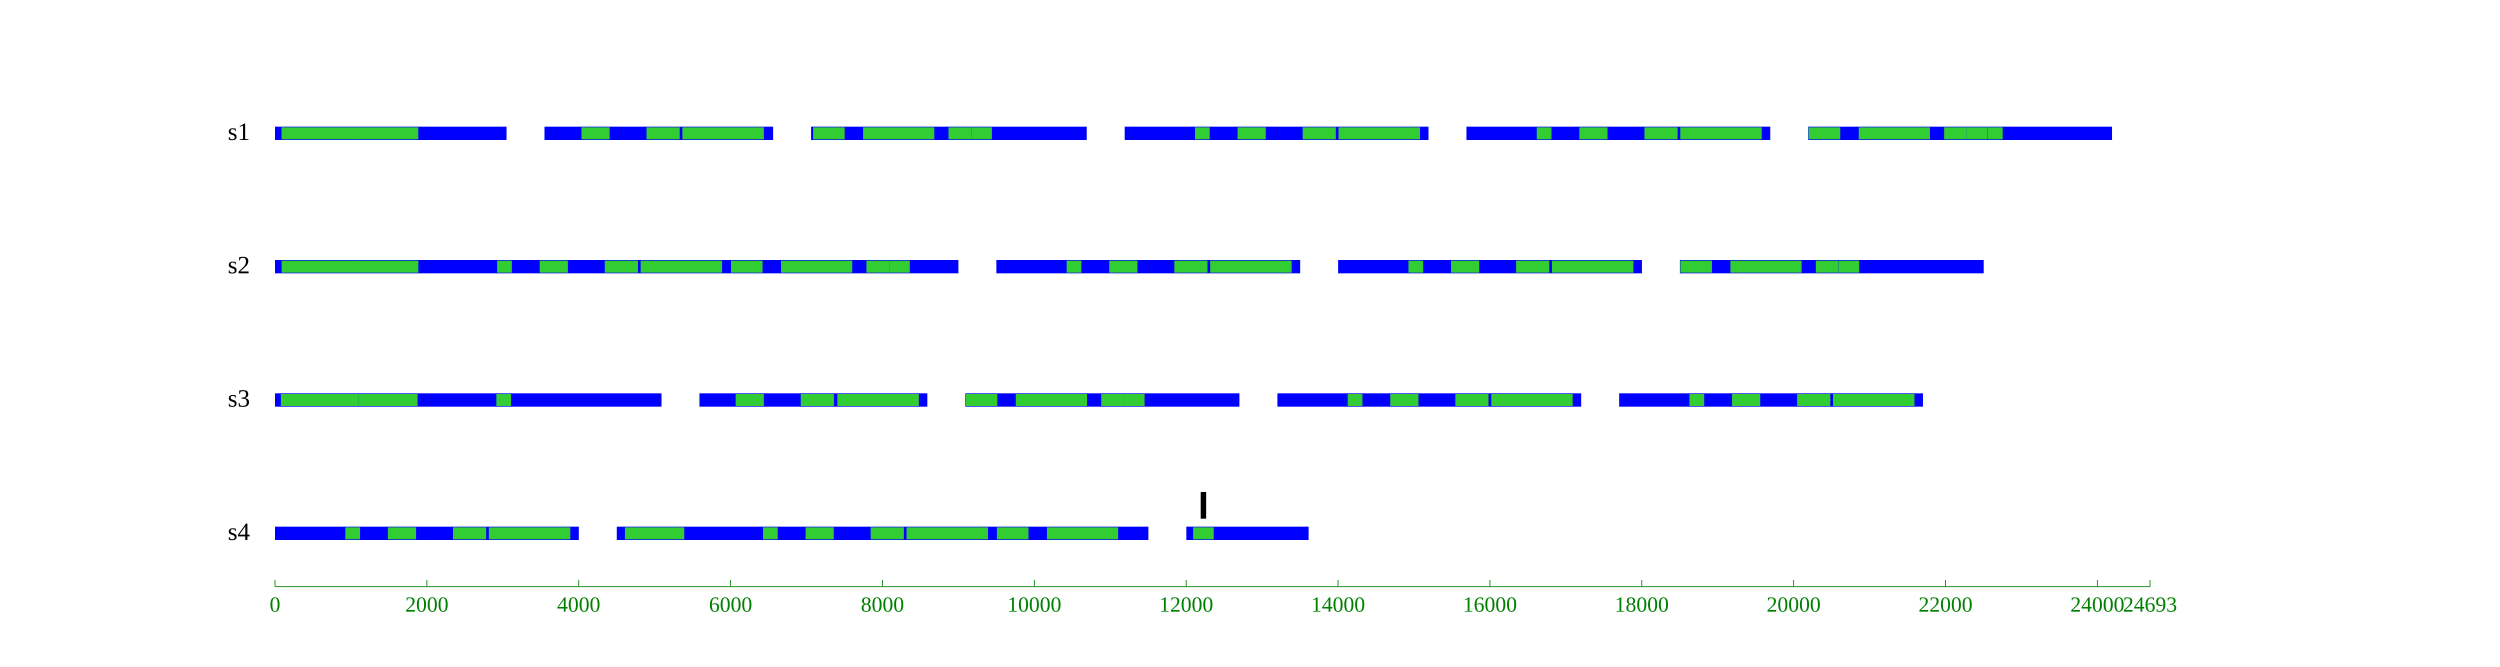
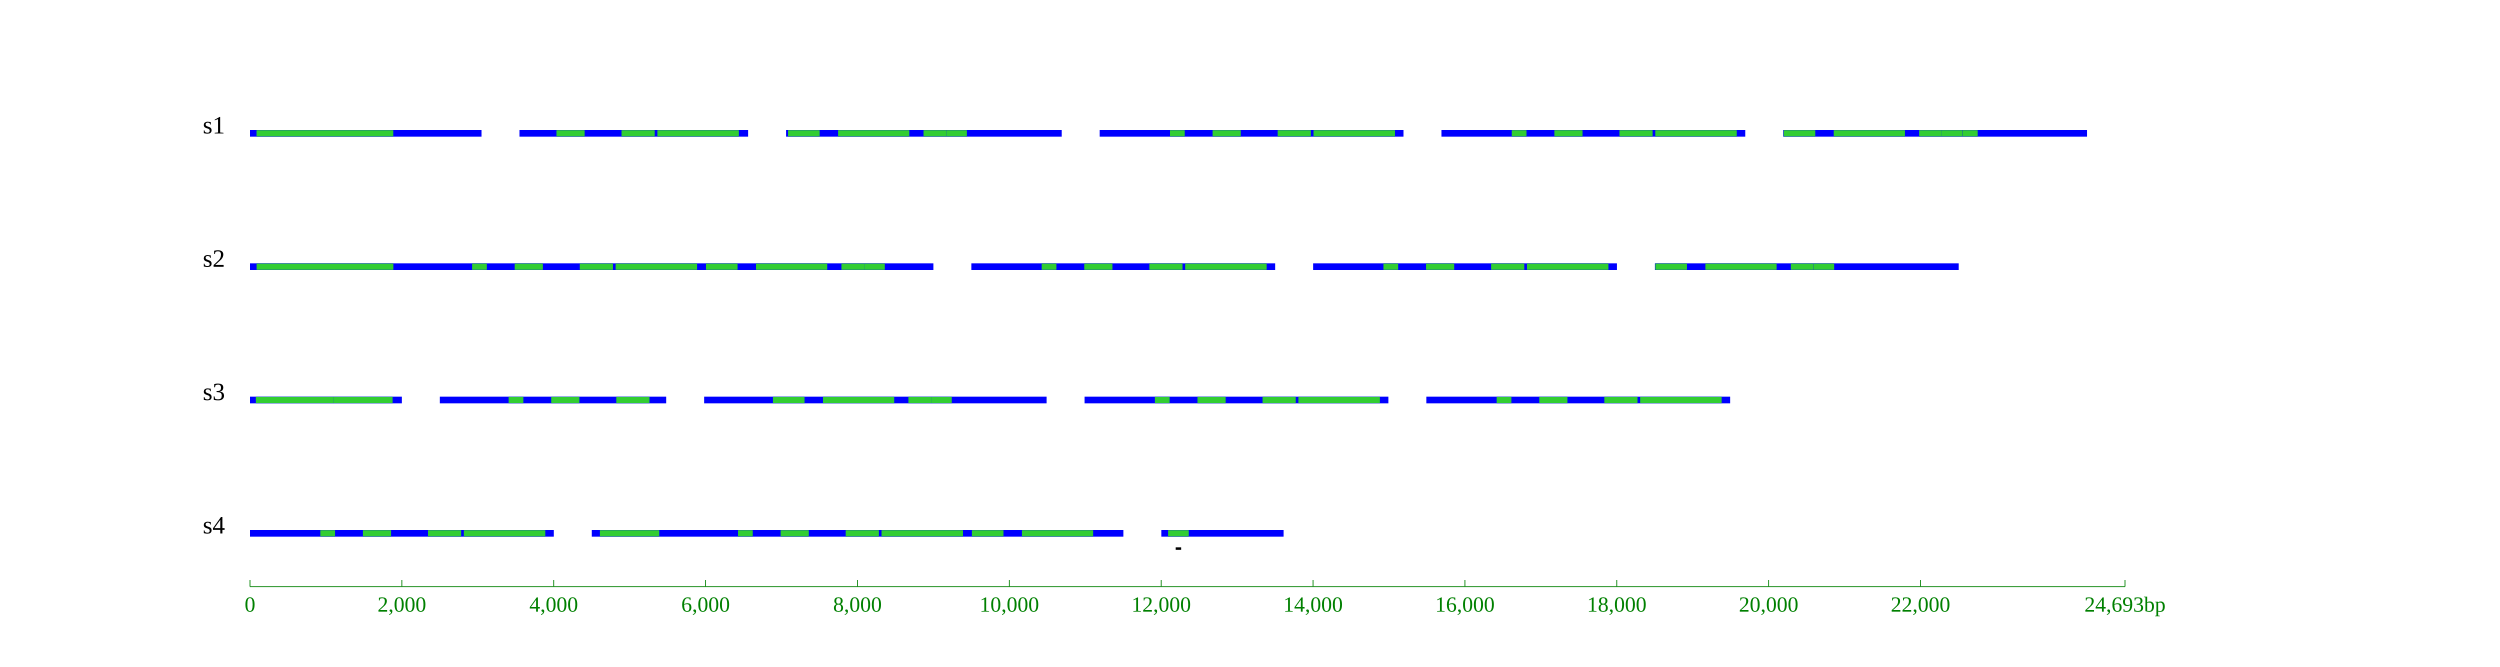
- <svg xmlns="http://www.w3.org/2000/svg" version="1.1" width="1500" height="400">
-   <text x="150" y="84" font-size="15px" fill="black" text-anchor="end">s1</text>
-   <text x="150" y="164" font-size="15px" fill="black" text-anchor="end">s2</text>
-   <text x="150" y="244" font-size="15px" fill="black" text-anchor="end">s3</text>
-   <text x="150" y="324" font-size="15px" fill="black" text-anchor="end">s4</text>
-   <line x1="165" y1="352" x2="1290" y2="352" style="stroke:green;stroke-width:0.5" />
-   <line x1="165" y1="348" x2="165" y2="352" style="stroke:green;stroke-width:0.5;opacity:1" />
-   <text x="165" y="367" font-size="13px" fill="green" text-anchor="middle" font-family="Times New Roman">0</text>
-   <line x1="256.119" y1="348" x2="256.119" y2="352" style="stroke:green;stroke-width:0.5;opacity:1" />
-   <text x="256.119" y="367" font-size="13px" fill="green" text-anchor="middle" font-family="Times New Roman">2000</text>
-   <line x1="347.238" y1="348" x2="347.238" y2="352" style="stroke:green;stroke-width:0.5;opacity:1" />
-   <text x="347.238" y="367" font-size="13px" fill="green" text-anchor="middle" font-family="Times New Roman">4000</text>
-   <line x1="438.357" y1="348" x2="438.357" y2="352" style="stroke:green;stroke-width:0.5;opacity:1" />
-   <text x="438.357" y="367" font-size="13px" fill="green" text-anchor="middle" font-family="Times New Roman">6000</text>
-   <line x1="529.476" y1="348" x2="529.476" y2="352" style="stroke:green;stroke-width:0.5;opacity:1" />
-   <text x="529.476" y="367" font-size="13px" fill="green" text-anchor="middle" font-family="Times New Roman">8000</text>
-   <line x1="620.595" y1="348" x2="620.595" y2="352" style="stroke:green;stroke-width:0.5;opacity:1" />
-   <text x="620.595" y="367" font-size="13px" fill="green" text-anchor="middle" font-family="Times New Roman">10000</text>
-   <line x1="711.714" y1="348" x2="711.714" y2="352" style="stroke:green;stroke-width:0.5;opacity:1" />
-   <text x="711.714" y="367" font-size="13px" fill="green" text-anchor="middle" font-family="Times New Roman">12000</text>
-   <line x1="802.833" y1="348" x2="802.833" y2="352" style="stroke:green;stroke-width:0.5;opacity:1" />
-   <text x="802.833" y="367" font-size="13px" fill="green" text-anchor="middle" font-family="Times New Roman">14000</text>
-   <line x1="893.952" y1="348" x2="893.952" y2="352" style="stroke:green;stroke-width:0.5;opacity:1" />
-   <text x="893.952" y="367" font-size="13px" fill="green" text-anchor="middle" font-family="Times New Roman">16000</text>
-   <line x1="985.07" y1="348" x2="985.07" y2="352" style="stroke:green;stroke-width:0.5;opacity:1" />
-   <text x="985.07" y="367" font-size="13px" fill="green" text-anchor="middle" font-family="Times New Roman">18000</text>
-   <line x1="1076.189" y1="348" x2="1076.189" y2="352" style="stroke:green;stroke-width:0.5;opacity:1" />
-   <text x="1076.189" y="367" font-size="13px" fill="green" text-anchor="middle" font-family="Times New Roman">20000</text>
-   <line x1="1167.308" y1="348" x2="1167.308" y2="352" style="stroke:green;stroke-width:0.5;opacity:1" />
-   <text x="1167.308" y="367" font-size="13px" fill="green" text-anchor="middle" font-family="Times New Roman">22000</text>
-   <line x1="1258.427" y1="348" x2="1258.427" y2="352" style="stroke:green;stroke-width:0.5;opacity:1" />
-   <text x="1258.427" y="367" font-size="13px" fill="green" text-anchor="middle" font-family="Times New Roman">24000</text>
-   <line x1="1290" y1="348" x2="1290" y2="352" style="stroke:green;stroke-width:0.5;opacity:1" />
-   <text x="1290" y="367" font-size="13px" fill="green" text-anchor="middle" font-family="Times New Roman">24693</text>
-   <g>
-     <rect x="165" y="76" width="138.911" height="8" style="fill:blue" />
-   </g>
-   <g>
-     <rect x="326.691" y="76" width="137.18" height="8" style="fill:blue" />
-   </g>
-   <g>
-     <rect x="486.65" y="76" width="165.381" height="8" style="fill:blue" />
-   </g>
-   <g>
-     <rect x="674.81" y="76" width="182.283" height="8" style="fill:blue" />
-   </g>
-   <g>
-     <rect x="879.874" y="76" width="182.283" height="8" style="fill:blue" />
-   </g>
-   <g>
-     <rect x="1084.937" y="76" width="182.283" height="8" style="fill:blue" />
-   </g>
-   <g>
-     <rect x="165" y="156" width="410.035" height="8" style="fill:blue" />
-   </g>
-   <g>
-     <rect x="597.815" y="156" width="182.283" height="8" style="fill:blue" />
-   </g>
-   <g>
-     <rect x="802.878" y="156" width="182.283" height="8" style="fill:blue" />
-   </g>
-   <g>
-     <rect x="1007.941" y="156" width="182.283" height="8" style="fill:blue" />
-   </g>
-   <g>
-     <rect x="165" y="236" width="231.898" height="8" style="fill:blue" />
-   </g>
-   <g>
-     <rect x="419.677" y="236" width="136.724" height="8" style="fill:blue" />
-   </g>
-   <g>
-     <rect x="579.181" y="236" width="164.47" height="8" style="fill:blue" />
-   </g>
-   <g>
-     <rect x="766.431" y="236" width="182.283" height="8" style="fill:blue" />
-   </g>
-   <g>
-     <rect x="971.494" y="236" width="182.283" height="8" style="fill:blue" />
-   </g>
-   <g>
-     <rect x="165" y="316" width="182.283" height="8" style="fill:blue" />
-   </g>
-   <g>
-     <rect x="370.063" y="316" width="318.962" height="8" style="fill:blue" />
-   </g>
-   <g>
-     <rect x="711.805" y="316" width="73.351" height="8" style="fill:blue" />
-   </g>
-   <g style="fill:none">
-     <polygon points="168.918,76.4 168.918,83.6 215.48,83.6 215.48,76.4 " style="fill:rgb(50,205,50);stroke:black;stroke-width:0;opacity:1" />
-   </g>
-   <g style="fill:none">
-     <polygon points="215.343,76.4 215.343,83.6 250.971,83.6 250.971,76.4 " style="fill:rgb(50,205,50);stroke:black;stroke-width:0;opacity:1" />
-   </g>
-   <g style="fill:none">
-     <polygon points="348.878,76.4 348.878,83.6 365.781,83.6 365.781,76.4 " style="fill:rgb(50,205,50);stroke:black;stroke-width:0;opacity:1" />
-   </g>
-   <g style="fill:none">
-     <polygon points="387.922,76.4 387.922,83.6 407.832,83.6 407.832,76.4 " style="fill:rgb(50,205,50);stroke:black;stroke-width:0;opacity:1" />
-   </g>
-   <g style="fill:none">
-     <polygon points="409.427,76.4 409.427,83.6 458.312,83.6 458.312,76.4 " style="fill:rgb(50,205,50);stroke:black;stroke-width:0;opacity:1" />
-   </g>
-   <g style="fill:none">
-     <polygon points="487.834,76.4 487.834,83.6 506.787,83.6 506.787,76.4 " style="fill:rgb(50,205,50);stroke:black;stroke-width:0;opacity:1" />
-   </g>
-   <g style="fill:none">
-     <polygon points="517.858,76.4 517.858,83.6 560.593,83.6 560.593,76.4 " style="fill:rgb(50,205,50);stroke:black;stroke-width:0;opacity:1" />
-   </g>
-   <g style="fill:none">
-     <polygon points="569.113,76.4 569.113,83.6 582.735,83.6 582.735,76.4 " style="fill:rgb(50,205,50);stroke:black;stroke-width:0;opacity:1" />
-   </g>
-   <g style="fill:none">
-     <polygon points="582.735,76.4 582.735,83.6 595.127,83.6 595.127,76.4 " style="fill:rgb(50,205,50);stroke:black;stroke-width:0;opacity:1" />
-   </g>
-   <g style="fill:none">
-     <polygon points="716.999,76.4 716.999,83.6 725.837,83.6 725.837,76.4 " style="fill:rgb(50,205,50);stroke:black;stroke-width:0;opacity:1" />
-   </g>
-   <g style="fill:none">
-     <polygon points="742.557,76.4 742.557,83.6 759.46,83.6 759.46,76.4 " style="fill:rgb(50,205,50);stroke:black;stroke-width:0;opacity:1" />
-   </g>
-   <g style="fill:none">
-     <polygon points="781.602,76.4 781.602,83.6 801.511,83.6 801.511,76.4 " style="fill:rgb(50,205,50);stroke:black;stroke-width:0;opacity:1" />
-   </g>
-   <g style="fill:none">
-     <polygon points="803.106,76.4 803.106,83.6 851.991,83.6 851.991,76.4 " style="fill:rgb(50,205,50);stroke:black;stroke-width:0;opacity:1" />
-   </g>
-   <g style="fill:none">
-     <polygon points="922.062,76.4 922.062,83.6 930.9,83.6 930.9,76.4 " style="fill:rgb(50,205,50);stroke:black;stroke-width:0;opacity:1" />
-   </g>
-   <g style="fill:none">
-     <polygon points="947.621,76.4 947.621,83.6 964.523,83.6 964.523,76.4 " style="fill:rgb(50,205,50);stroke:black;stroke-width:0;opacity:1" />
-   </g>
-   <g style="fill:none">
-     <polygon points="986.665,76.4 986.665,83.6 1006.575,83.6 1006.575,76.4 " style="fill:rgb(50,205,50);stroke:black;stroke-width:0;opacity:1" />
-   </g>
-   <g style="fill:none">
-     <polygon points="1008.169,76.4 1008.169,83.6 1057.054,83.6 1057.054,76.4 " style="fill:rgb(50,205,50);stroke:black;stroke-width:0;opacity:1" />
-   </g>
-   <g style="fill:none">
-     <polygon points="1085.21,76.4 1085.21,83.6 1104.163,83.6 1104.163,76.4 " style="fill:rgb(50,205,50);stroke:black;stroke-width:0;opacity:1" />
-   </g>
-   <g style="fill:none">
-     <polygon points="1115.234,76.4 1115.234,83.6 1157.969,83.6 1157.969,76.4 " style="fill:rgb(50,205,50);stroke:black;stroke-width:0;opacity:1" />
-   </g>
-   <g style="fill:none">
-     <polygon points="1166.488,76.4 1166.488,83.6 1180.111,83.6 1180.111,76.4 " style="fill:rgb(50,205,50);stroke:black;stroke-width:0;opacity:1" />
-   </g>
-   <g style="fill:none">
-     <polygon points="1180.111,76.4 1180.111,83.6 1192.503,83.6 1192.503,76.4 " style="fill:rgb(50,205,50);stroke:black;stroke-width:0;opacity:1" />
-   </g>
-   <g style="fill:none">
-     <polygon points="1192.548,76.4 1192.548,83.6 1201.615,83.6 1201.615,76.4 " style="fill:rgb(50,205,50);stroke:black;stroke-width:0;opacity:1" />
-   </g>
-   <g style="fill:none">
-     <polygon points="168.964,156.4 168.964,163.6 215.525,163.6 215.525,156.4 " style="fill:rgb(50,205,50);stroke:black;stroke-width:0;opacity:1" />
-   </g>
-   <g style="fill:none">
-     <polygon points="215.389,156.4 215.389,163.6 251.016,163.6 251.016,156.4 " style="fill:rgb(50,205,50);stroke:black;stroke-width:0;opacity:1" />
-   </g>
-   <g style="fill:none">
-     <polygon points="298.261,156.4 298.261,163.6 307.1,163.6 307.1,156.4 " style="fill:rgb(50,205,50);stroke:black;stroke-width:0;opacity:1" />
-   </g>
-   <g style="fill:none">
-     <polygon points="323.82,156.4 323.82,163.6 340.723,163.6 340.723,156.4 " style="fill:rgb(50,205,50);stroke:black;stroke-width:0;opacity:1" />
-   </g>
-   <g style="fill:none">
-     <polygon points="362.865,156.4 362.865,163.6 382.774,163.6 382.774,156.4 " style="fill:rgb(50,205,50);stroke:black;stroke-width:0;opacity:1" />
-   </g>
-   <g style="fill:none">
-     <polygon points="384.369,156.4 384.369,163.6 433.254,163.6 433.254,156.4 " style="fill:rgb(50,205,50);stroke:black;stroke-width:0;opacity:1" />
-   </g>
-   <g style="fill:none">
-     <polygon points="438.585,156.4 438.585,163.6 457.537,163.6 457.537,156.4 " style="fill:rgb(50,205,50);stroke:black;stroke-width:0;opacity:1" />
-   </g>
-   <g style="fill:none">
-     <polygon points="468.608,156.4 468.608,163.6 511.343,163.6 511.343,156.4 " style="fill:rgb(50,205,50);stroke:black;stroke-width:0;opacity:1" />
-   </g>
-   <g style="fill:none">
-     <polygon points="519.863,156.4 519.863,163.6 533.485,163.6 533.485,156.4 " style="fill:rgb(50,205,50);stroke:black;stroke-width:0;opacity:1" />
-   </g>
-   <g style="fill:none">
-     <polygon points="533.485,156.4 533.485,163.6 545.877,163.6 545.877,156.4 " style="fill:rgb(50,205,50);stroke:black;stroke-width:0;opacity:1" />
-   </g>
-   <g style="fill:none">
-     <polygon points="640.003,156.4 640.003,163.6 648.842,163.6 648.842,156.4 " style="fill:rgb(50,205,50);stroke:black;stroke-width:0;opacity:1" />
-   </g>
-   <g style="fill:none">
-     <polygon points="665.562,156.4 665.562,163.6 682.464,163.6 682.464,156.4 " style="fill:rgb(50,205,50);stroke:black;stroke-width:0;opacity:1" />
-   </g>
-   <g style="fill:none">
-     <polygon points="704.606,156.4 704.606,163.6 724.516,163.6 724.516,156.4 " style="fill:rgb(50,205,50);stroke:black;stroke-width:0;opacity:1" />
-   </g>
-   <g style="fill:none">
-     <polygon points="726.11,156.4 726.11,163.6 774.996,163.6 774.996,156.4 " style="fill:rgb(50,205,50);stroke:black;stroke-width:0;opacity:1" />
-   </g>
-   <g style="fill:none">
-     <polygon points="845.066,156.4 845.066,163.6 853.905,163.6 853.905,156.4 " style="fill:rgb(50,205,50);stroke:black;stroke-width:0;opacity:1" />
-   </g>
-   <g style="fill:none">
-     <polygon points="870.625,156.4 870.625,163.6 887.528,163.6 887.528,156.4 " style="fill:rgb(50,205,50);stroke:black;stroke-width:0;opacity:1" />
-   </g>
-   <g style="fill:none">
-     <polygon points="909.67,156.4 909.67,163.6 929.579,163.6 929.579,156.4 " style="fill:rgb(50,205,50);stroke:black;stroke-width:0;opacity:1" />
-   </g>
-   <g style="fill:none">
-     <polygon points="931.174,156.4 931.174,163.6 980.059,163.6 980.059,156.4 " style="fill:rgb(50,205,50);stroke:black;stroke-width:0;opacity:1" />
-   </g>
-   <g style="fill:none">
-     <polygon points="1008.215,156.4 1008.215,163.6 1027.167,163.6 1027.167,156.4 " style="fill:rgb(50,205,50);stroke:black;stroke-width:0;opacity:1" />
-   </g>
-   <g style="fill:none">
-     <polygon points="1038.238,156.4 1038.238,163.6 1080.973,163.6 1080.973,156.4 " style="fill:rgb(50,205,50);stroke:black;stroke-width:0;opacity:1" />
-   </g>
-   <g style="fill:none">
-     <polygon points="1089.493,156.4 1089.493,163.6 1103.115,163.6 1103.115,156.4 " style="fill:rgb(50,205,50);stroke:black;stroke-width:0;opacity:1" />
-   </g>
-   <g style="fill:none">
-     <polygon points="1103.115,156.4 1103.115,163.6 1115.507,163.6 1115.507,156.4 " style="fill:rgb(50,205,50);stroke:black;stroke-width:0;opacity:1" />
-   </g>
-   <g style="fill:none">
-     <polygon points="168.508,236.4 168.508,243.6 215.07,243.6 215.07,236.4 " style="fill:rgb(50,205,50);stroke:black;stroke-width:0;opacity:1" />
-   </g>
-   <g style="fill:none">
-     <polygon points="214.933,236.4 214.933,243.6 250.561,243.6 250.561,236.4 " style="fill:rgb(50,205,50);stroke:black;stroke-width:0;opacity:1" />
-   </g>
-   <g style="fill:none">
-     <polygon points="297.806,236.4 297.806,243.6 306.644,243.6 306.644,236.4 " style="fill:rgb(50,205,50);stroke:black;stroke-width:0;opacity:1" />
-   </g>
-   <g style="fill:none">
-     <polygon points="441.409,236.4 441.409,243.6 458.312,243.6 458.312,236.4 " style="fill:rgb(50,205,50);stroke:black;stroke-width:0;opacity:1" />
-   </g>
-   <g style="fill:none">
-     <polygon points="480.454,236.4 480.454,243.6 500.363,243.6 500.363,236.4 " style="fill:rgb(50,205,50);stroke:black;stroke-width:0;opacity:1" />
-   </g>
-   <g style="fill:none">
-     <polygon points="502.413,236.4 502.413,243.6 551.299,243.6 551.299,236.4 " style="fill:rgb(50,205,50);stroke:black;stroke-width:0;opacity:1" />
-   </g>
-   <g style="fill:none">
-     <polygon points="579.455,236.4 579.455,243.6 598.407,243.6 598.407,236.4 " style="fill:rgb(50,205,50);stroke:black;stroke-width:0;opacity:1" />
-   </g>
-   <g style="fill:none">
-     <polygon points="609.478,236.4 609.478,243.6 652.213,243.6 652.213,236.4 " style="fill:rgb(50,205,50);stroke:black;stroke-width:0;opacity:1" />
-   </g>
-   <g style="fill:none">
-     <polygon points="660.733,236.4 660.733,243.6 674.355,243.6 674.355,236.4 " style="fill:rgb(50,205,50);stroke:black;stroke-width:0;opacity:1" />
-   </g>
-   <g style="fill:none">
-     <polygon points="674.355,236.4 674.355,243.6 686.747,243.6 686.747,236.4 " style="fill:rgb(50,205,50);stroke:black;stroke-width:0;opacity:1" />
-   </g>
-   <g style="fill:none">
-     <polygon points="808.619,236.4 808.619,243.6 817.457,243.6 817.457,236.4 " style="fill:rgb(50,205,50);stroke:black;stroke-width:0;opacity:1" />
-   </g>
-   <g style="fill:none">
-     <polygon points="834.177,236.4 834.177,243.6 851.08,243.6 851.08,236.4 " style="fill:rgb(50,205,50);stroke:black;stroke-width:0;opacity:1" />
-   </g>
-   <g style="fill:none">
-     <polygon points="873.222,236.4 873.222,243.6 893.131,243.6 893.131,236.4 " style="fill:rgb(50,205,50);stroke:black;stroke-width:0;opacity:1" />
-   </g>
-   <g style="fill:none">
-     <polygon points="894.726,236.4 894.726,243.6 943.611,243.6 943.611,236.4 " style="fill:rgb(50,205,50);stroke:black;stroke-width:0;opacity:1" />
-   </g>
-   <g style="fill:none">
-     <polygon points="1013.682,236.4 1013.682,243.6 1022.52,243.6 1022.52,236.4 " style="fill:rgb(50,205,50);stroke:black;stroke-width:0;opacity:1" />
-   </g>
-   <g style="fill:none">
-     <polygon points="1039.241,236.4 1039.241,243.6 1056.143,243.6 1056.143,236.4 " style="fill:rgb(50,205,50);stroke:black;stroke-width:0;opacity:1" />
-   </g>
-   <g style="fill:none">
-     <polygon points="1078.285,236.4 1078.285,243.6 1098.195,243.6 1098.195,236.4 " style="fill:rgb(50,205,50);stroke:black;stroke-width:0;opacity:1" />
-   </g>
-   <g style="fill:none">
-     <polygon points="1099.789,236.4 1099.789,243.6 1148.675,243.6 1148.675,236.4 " style="fill:rgb(50,205,50);stroke:black;stroke-width:0;opacity:1" />
-   </g>
-   <g style="fill:none">
-     <polygon points="207.188,316.4 207.188,323.6 216.027,323.6 216.027,316.4 " style="fill:rgb(50,205,50);stroke:black;stroke-width:0;opacity:1" />
-   </g>
-   <g style="fill:none">
-     <polygon points="232.747,316.4 232.747,323.6 249.649,323.6 249.649,316.4 " style="fill:rgb(50,205,50);stroke:black;stroke-width:0;opacity:1" />
-   </g>
-   <g style="fill:none">
-     <polygon points="271.791,316.4 271.791,323.6 291.701,323.6 291.701,316.4 " style="fill:rgb(50,205,50);stroke:black;stroke-width:0;opacity:1" />
-   </g>
-   <g style="fill:none">
-     <polygon points="293.295,316.4 293.295,323.6 342.181,323.6 342.181,316.4 " style="fill:rgb(50,205,50);stroke:black;stroke-width:0;opacity:1" />
-   </g>
-   <g style="fill:none">
-     <polygon points="374.938,316.4 374.938,323.6 410.566,323.6 410.566,316.4 " style="fill:rgb(50,205,50);stroke:black;stroke-width:0;opacity:1" />
-   </g>
-   <g style="fill:none">
-     <polygon points="457.811,316.4 457.811,323.6 466.649,323.6 466.649,316.4 " style="fill:rgb(50,205,50);stroke:black;stroke-width:0;opacity:1" />
-   </g>
-   <g style="fill:none">
-     <polygon points="483.37,316.4 483.37,323.6 500.272,323.6 500.272,316.4 " style="fill:rgb(50,205,50);stroke:black;stroke-width:0;opacity:1" />
-   </g>
-   <g style="fill:none">
-     <polygon points="522.414,316.4 522.414,323.6 542.324,323.6 542.324,316.4 " style="fill:rgb(50,205,50);stroke:black;stroke-width:0;opacity:1" />
-   </g>
-   <g style="fill:none">
-     <polygon points="543.918,316.4 543.918,323.6 592.803,323.6 592.803,316.4 " style="fill:rgb(50,205,50);stroke:black;stroke-width:0;opacity:1" />
-   </g>
-   <g style="fill:none">
-     <polygon points="598.134,316.4 598.134,323.6 617.087,323.6 617.087,316.4 " style="fill:rgb(50,205,50);stroke:black;stroke-width:0;opacity:1" />
-   </g>
-   <g style="fill:none">
-     <polygon points="628.158,316.4 628.158,323.6 670.892,323.6 670.892,316.4 " style="fill:rgb(50,205,50);stroke:black;stroke-width:0;opacity:1" />
-   </g>
-   <g style="fill:none">
-     <polygon points="715.86,316.4 715.86,323.6 728.252,323.6 728.252,316.4 " style="fill:rgb(50,205,50);stroke:black;stroke-width:0;opacity:1" />
-   </g>
-   <g style="fill:none">
-     <polygon points="720.416,295.2 720.416,311.2 723.696,311.2 723.696,295.2 " style="fill:black;stroke:black;stroke-width:0;opacity:1" />
+ <svg xmlns="http://www.w3.org/2000/svg" version="1.1" width="1500" height="400" style="background-color:white;">
+   <text x="135" y="80.08" font-size="15px" fill="black" text-anchor="end">s1</text>
+   <text x="135" y="160.08" font-size="15px" fill="black" text-anchor="end">s2</text>
+   <text x="135" y="240.08" font-size="15px" fill="black" text-anchor="end">s3</text>
+   <text x="135" y="320.08" font-size="15px" fill="black" text-anchor="end">s4</text>
+   <line x1="150" y1="352" x2="1275" y2="352" style="stroke:green;stroke-width:0.5" />
+   <line x1="150" y1="348" x2="150" y2="352" style="stroke:green;stroke-width:0.5;opacity:1" />
+   <text x="150" y="367" font-size="13px" fill="green" text-anchor="middle" font-family="Times New Roman">0</text>
+   <line x1="241.119" y1="348" x2="241.119" y2="352" style="stroke:green;stroke-width:0.5;opacity:1" />
+   <text x="241.119" y="367" font-size="13px" fill="green" text-anchor="middle" font-family="Times New Roman">2,000</text>
+   <line x1="332.238" y1="348" x2="332.238" y2="352" style="stroke:green;stroke-width:0.5;opacity:1" />
+   <text x="332.238" y="367" font-size="13px" fill="green" text-anchor="middle" font-family="Times New Roman">4,000</text>
+   <line x1="423.357" y1="348" x2="423.357" y2="352" style="stroke:green;stroke-width:0.5;opacity:1" />
+   <text x="423.357" y="367" font-size="13px" fill="green" text-anchor="middle" font-family="Times New Roman">6,000</text>
+   <line x1="514.476" y1="348" x2="514.476" y2="352" style="stroke:green;stroke-width:0.5;opacity:1" />
+   <text x="514.476" y="367" font-size="13px" fill="green" text-anchor="middle" font-family="Times New Roman">8,000</text>
+   <line x1="605.595" y1="348" x2="605.595" y2="352" style="stroke:green;stroke-width:0.5;opacity:1" />
+   <text x="605.595" y="367" font-size="13px" fill="green" text-anchor="middle" font-family="Times New Roman">10,000</text>
+   <line x1="696.714" y1="348" x2="696.714" y2="352" style="stroke:green;stroke-width:0.5;opacity:1" />
+   <text x="696.714" y="367" font-size="13px" fill="green" text-anchor="middle" font-family="Times New Roman">12,000</text>
+   <line x1="787.833" y1="348" x2="787.833" y2="352" style="stroke:green;stroke-width:0.5;opacity:1" />
+   <text x="787.833" y="367" font-size="13px" fill="green" text-anchor="middle" font-family="Times New Roman">14,000</text>
+   <line x1="878.952" y1="348" x2="878.952" y2="352" style="stroke:green;stroke-width:0.5;opacity:1" />
+   <text x="878.952" y="367" font-size="13px" fill="green" text-anchor="middle" font-family="Times New Roman">16,000</text>
+   <line x1="970.07" y1="348" x2="970.07" y2="352" style="stroke:green;stroke-width:0.5;opacity:1" />
+   <text x="970.07" y="367" font-size="13px" fill="green" text-anchor="middle" font-family="Times New Roman">18,000</text>
+   <line x1="1061.189" y1="348" x2="1061.189" y2="352" style="stroke:green;stroke-width:0.5;opacity:1" />
+   <text x="1061.189" y="367" font-size="13px" fill="green" text-anchor="middle" font-family="Times New Roman">20,000</text>
+   <line x1="1152.308" y1="348" x2="1152.308" y2="352" style="stroke:green;stroke-width:0.5;opacity:1" />
+   <text x="1152.308" y="367" font-size="13px" fill="green" text-anchor="middle" font-family="Times New Roman">22,000</text>
+   <line x1="1275" y1="348" x2="1275" y2="352" style="stroke:green;stroke-width:0.5;opacity:1" />
+   <text x="1275" y="367" font-size="13px" fill="green" text-anchor="middle" font-family="Times New Roman">24,693bp</text>
+   <g>
+     <rect x="150" y="78" width="138.911" height="4" style="fill:blue" />
+   </g>
+   <g>
+     <rect x="311.691" y="78" width="137.18" height="4" style="fill:blue" />
+   </g>
+   <g>
+     <rect x="471.65" y="78" width="165.381" height="4" style="fill:blue" />
+   </g>
+   <g>
+     <rect x="659.81" y="78" width="182.283" height="4" style="fill:blue" />
+   </g>
+   <g>
+     <rect x="864.874" y="78" width="182.283" height="4" style="fill:blue" />
+   </g>
+   <g>
+     <rect x="1069.937" y="78" width="182.283" height="4" style="fill:blue" />
+   </g>
+   <g>
+     <rect x="150" y="158" width="410.035" height="4" style="fill:blue" />
+   </g>
+   <g>
+     <rect x="582.815" y="158" width="182.283" height="4" style="fill:blue" />
+   </g>
+   <g>
+     <rect x="787.878" y="158" width="182.283" height="4" style="fill:blue" />
+   </g>
+   <g>
+     <rect x="992.941" y="158" width="182.283" height="4" style="fill:blue" />
+   </g>
+   <g>
+     <rect x="150" y="238" width="91.119" height="4" style="fill:blue" />
+   </g>
+   <g>
+     <rect x="263.899" y="238" width="135.813" height="4" style="fill:blue" />
+   </g>
+   <g>
+     <rect x="422.491" y="238" width="205.473" height="4" style="fill:blue" />
+   </g>
+   <g>
+     <rect x="650.744" y="238" width="182.283" height="4" style="fill:blue" />
+   </g>
+   <g>
+     <rect x="855.807" y="238" width="182.283" height="4" style="fill:blue" />
+   </g>
+   <g>
+     <rect x="150" y="318" width="182.283" height="4" style="fill:blue" />
+   </g>
+   <g>
+     <rect x="355.063" y="318" width="318.962" height="4" style="fill:blue" />
+   </g>
+   <g>
+     <rect x="696.805" y="318" width="73.351" height="4" style="fill:blue" />
+   </g>
+   <g style="fill:none">
+     <polygon points="153.918,78.125 153.918,81.875 200.48,81.875 200.48,78.125 " style="fill:rgb(50,205,50);stroke:black;stroke-width:0;opacity:1" />
+   </g>
+   <g style="fill:none">
+     <polygon points="200.343,78.125 200.343,81.875 235.971,81.875 235.971,78.125 " style="fill:rgb(50,205,50);stroke:black;stroke-width:0;opacity:1" />
+   </g>
+   <g style="fill:none">
+     <polygon points="333.878,78.125 333.878,81.875 350.781,81.875 350.781,78.125 " style="fill:rgb(50,205,50);stroke:black;stroke-width:0;opacity:1" />
+   </g>
+   <g style="fill:none">
+     <polygon points="372.922,78.125 372.922,81.875 392.832,81.875 392.832,78.125 " style="fill:rgb(50,205,50);stroke:black;stroke-width:0;opacity:1" />
+   </g>
+   <g style="fill:none">
+     <polygon points="394.427,78.125 394.427,81.875 443.312,81.875 443.312,78.125 " style="fill:rgb(50,205,50);stroke:black;stroke-width:0;opacity:1" />
+   </g>
+   <g style="fill:none">
+     <polygon points="472.834,78.125 472.834,81.875 491.787,81.875 491.787,78.125 " style="fill:rgb(50,205,50);stroke:black;stroke-width:0;opacity:1" />
+   </g>
+   <g style="fill:none">
+     <polygon points="502.858,78.125 502.858,81.875 545.593,81.875 545.593,78.125 " style="fill:rgb(50,205,50);stroke:black;stroke-width:0;opacity:1" />
+   </g>
+   <g style="fill:none">
+     <polygon points="554.113,78.125 554.113,81.875 567.735,81.875 567.735,78.125 " style="fill:rgb(50,205,50);stroke:black;stroke-width:0;opacity:1" />
+   </g>
+   <g style="fill:none">
+     <polygon points="567.735,78.125 567.735,81.875 580.127,81.875 580.127,78.125 " style="fill:rgb(50,205,50);stroke:black;stroke-width:0;opacity:1" />
+   </g>
+   <g style="fill:none">
+     <polygon points="701.999,78.125 701.999,81.875 710.837,81.875 710.837,78.125 " style="fill:rgb(50,205,50);stroke:black;stroke-width:0;opacity:1" />
+   </g>
+   <g style="fill:none">
+     <polygon points="727.557,78.125 727.557,81.875 744.46,81.875 744.46,78.125 " style="fill:rgb(50,205,50);stroke:black;stroke-width:0;opacity:1" />
+   </g>
+   <g style="fill:none">
+     <polygon points="766.602,78.125 766.602,81.875 786.511,81.875 786.511,78.125 " style="fill:rgb(50,205,50);stroke:black;stroke-width:0;opacity:1" />
+   </g>
+   <g style="fill:none">
+     <polygon points="788.106,78.125 788.106,81.875 836.991,81.875 836.991,78.125 " style="fill:rgb(50,205,50);stroke:black;stroke-width:0;opacity:1" />
+   </g>
+   <g style="fill:none">
+     <polygon points="907.062,78.125 907.062,81.875 915.9,81.875 915.9,78.125 " style="fill:rgb(50,205,50);stroke:black;stroke-width:0;opacity:1" />
+   </g>
+   <g style="fill:none">
+     <polygon points="932.621,78.125 932.621,81.875 949.523,81.875 949.523,78.125 " style="fill:rgb(50,205,50);stroke:black;stroke-width:0;opacity:1" />
+   </g>
+   <g style="fill:none">
+     <polygon points="971.665,78.125 971.665,81.875 991.575,81.875 991.575,78.125 " style="fill:rgb(50,205,50);stroke:black;stroke-width:0;opacity:1" />
+   </g>
+   <g style="fill:none">
+     <polygon points="993.169,78.125 993.169,81.875 1042.054,81.875 1042.054,78.125 " style="fill:rgb(50,205,50);stroke:black;stroke-width:0;opacity:1" />
+   </g>
+   <g style="fill:none">
+     <polygon points="1070.21,78.125 1070.21,81.875 1089.163,81.875 1089.163,78.125 " style="fill:rgb(50,205,50);stroke:black;stroke-width:0;opacity:1" />
+   </g>
+   <g style="fill:none">
+     <polygon points="1100.234,78.125 1100.234,81.875 1142.969,81.875 1142.969,78.125 " style="fill:rgb(50,205,50);stroke:black;stroke-width:0;opacity:1" />
+   </g>
+   <g style="fill:none">
+     <polygon points="1151.488,78.125 1151.488,81.875 1165.111,81.875 1165.111,78.125 " style="fill:rgb(50,205,50);stroke:black;stroke-width:0;opacity:1" />
+   </g>
+   <g style="fill:none">
+     <polygon points="1165.111,78.125 1165.111,81.875 1177.503,81.875 1177.503,78.125 " style="fill:rgb(50,205,50);stroke:black;stroke-width:0;opacity:1" />
+   </g>
+   <g style="fill:none">
+     <polygon points="1177.548,78.125 1177.548,81.875 1186.615,81.875 1186.615,78.125 " style="fill:rgb(50,205,50);stroke:black;stroke-width:0;opacity:1" />
+   </g>
+   <g style="fill:none">
+     <polygon points="153.964,158.125 153.964,161.875 200.525,161.875 200.525,158.125 " style="fill:rgb(50,205,50);stroke:black;stroke-width:0;opacity:1" />
+   </g>
+   <g style="fill:none">
+     <polygon points="200.389,158.125 200.389,161.875 236.016,161.875 236.016,158.125 " style="fill:rgb(50,205,50);stroke:black;stroke-width:0;opacity:1" />
+   </g>
+   <g style="fill:none">
+     <polygon points="283.261,158.125 283.261,161.875 292.1,161.875 292.1,158.125 " style="fill:rgb(50,205,50);stroke:black;stroke-width:0;opacity:1" />
+   </g>
+   <g style="fill:none">
+     <polygon points="308.82,158.125 308.82,161.875 325.723,161.875 325.723,158.125 " style="fill:rgb(50,205,50);stroke:black;stroke-width:0;opacity:1" />
+   </g>
+   <g style="fill:none">
+     <polygon points="347.865,158.125 347.865,161.875 367.774,161.875 367.774,158.125 " style="fill:rgb(50,205,50);stroke:black;stroke-width:0;opacity:1" />
+   </g>
+   <g style="fill:none">
+     <polygon points="369.369,158.125 369.369,161.875 418.254,161.875 418.254,158.125 " style="fill:rgb(50,205,50);stroke:black;stroke-width:0;opacity:1" />
+   </g>
+   <g style="fill:none">
+     <polygon points="423.585,158.125 423.585,161.875 442.537,161.875 442.537,158.125 " style="fill:rgb(50,205,50);stroke:black;stroke-width:0;opacity:1" />
+   </g>
+   <g style="fill:none">
+     <polygon points="453.608,158.125 453.608,161.875 496.343,161.875 496.343,158.125 " style="fill:rgb(50,205,50);stroke:black;stroke-width:0;opacity:1" />
+   </g>
+   <g style="fill:none">
+     <polygon points="504.863,158.125 504.863,161.875 518.485,161.875 518.485,158.125 " style="fill:rgb(50,205,50);stroke:black;stroke-width:0;opacity:1" />
+   </g>
+   <g style="fill:none">
+     <polygon points="518.485,158.125 518.485,161.875 530.877,161.875 530.877,158.125 " style="fill:rgb(50,205,50);stroke:black;stroke-width:0;opacity:1" />
+   </g>
+   <g style="fill:none">
+     <polygon points="625.003,158.125 625.003,161.875 633.842,161.875 633.842,158.125 " style="fill:rgb(50,205,50);stroke:black;stroke-width:0;opacity:1" />
+   </g>
+   <g style="fill:none">
+     <polygon points="650.562,158.125 650.562,161.875 667.464,161.875 667.464,158.125 " style="fill:rgb(50,205,50);stroke:black;stroke-width:0;opacity:1" />
+   </g>
+   <g style="fill:none">
+     <polygon points="689.606,158.125 689.606,161.875 709.516,161.875 709.516,158.125 " style="fill:rgb(50,205,50);stroke:black;stroke-width:0;opacity:1" />
+   </g>
+   <g style="fill:none">
+     <polygon points="711.11,158.125 711.11,161.875 759.996,161.875 759.996,158.125 " style="fill:rgb(50,205,50);stroke:black;stroke-width:0;opacity:1" />
+   </g>
+   <g style="fill:none">
+     <polygon points="830.066,158.125 830.066,161.875 838.905,161.875 838.905,158.125 " style="fill:rgb(50,205,50);stroke:black;stroke-width:0;opacity:1" />
+   </g>
+   <g style="fill:none">
+     <polygon points="855.625,158.125 855.625,161.875 872.528,161.875 872.528,158.125 " style="fill:rgb(50,205,50);stroke:black;stroke-width:0;opacity:1" />
+   </g>
+   <g style="fill:none">
+     <polygon points="894.67,158.125 894.67,161.875 914.579,161.875 914.579,158.125 " style="fill:rgb(50,205,50);stroke:black;stroke-width:0;opacity:1" />
+   </g>
+   <g style="fill:none">
+     <polygon points="916.174,158.125 916.174,161.875 965.059,161.875 965.059,158.125 " style="fill:rgb(50,205,50);stroke:black;stroke-width:0;opacity:1" />
+   </g>
+   <g style="fill:none">
+     <polygon points="993.215,158.125 993.215,161.875 1012.167,161.875 1012.167,158.125 " style="fill:rgb(50,205,50);stroke:black;stroke-width:0;opacity:1" />
+   </g>
+   <g style="fill:none">
+     <polygon points="1023.238,158.125 1023.238,161.875 1065.973,161.875 1065.973,158.125 " style="fill:rgb(50,205,50);stroke:black;stroke-width:0;opacity:1" />
+   </g>
+   <g style="fill:none">
+     <polygon points="1074.493,158.125 1074.493,161.875 1088.115,161.875 1088.115,158.125 " style="fill:rgb(50,205,50);stroke:black;stroke-width:0;opacity:1" />
+   </g>
+   <g style="fill:none">
+     <polygon points="1088.115,158.125 1088.115,161.875 1100.507,161.875 1100.507,158.125 " style="fill:rgb(50,205,50);stroke:black;stroke-width:0;opacity:1" />
+   </g>
+   <g style="fill:none">
+     <polygon points="153.508,238.125 153.508,241.875 200.07,241.875 200.07,238.125 " style="fill:rgb(50,205,50);stroke:black;stroke-width:0;opacity:1" />
+   </g>
+   <g style="fill:none">
+     <polygon points="199.933,238.125 199.933,241.875 235.561,241.875 235.561,238.125 " style="fill:rgb(50,205,50);stroke:black;stroke-width:0;opacity:1" />
+   </g>
+   <g style="fill:none">
+     <polygon points="305.176,238.125 305.176,241.875 314.014,241.875 314.014,238.125 " style="fill:rgb(50,205,50);stroke:black;stroke-width:0;opacity:1" />
+   </g>
+   <g style="fill:none">
+     <polygon points="330.734,238.125 330.734,241.875 347.637,241.875 347.637,238.125 " style="fill:rgb(50,205,50);stroke:black;stroke-width:0;opacity:1" />
+   </g>
+   <g style="fill:none">
+     <polygon points="369.779,238.125 369.779,241.875 389.688,241.875 389.688,238.125 " style="fill:rgb(50,205,50);stroke:black;stroke-width:0;opacity:1" />
+   </g>
+   <g style="fill:none">
+     <polygon points="463.768,238.125 463.768,241.875 482.721,241.875 482.721,238.125 " style="fill:rgb(50,205,50);stroke:black;stroke-width:0;opacity:1" />
+   </g>
+   <g style="fill:none">
+     <polygon points="493.792,238.125 493.792,241.875 536.527,241.875 536.527,238.125 " style="fill:rgb(50,205,50);stroke:black;stroke-width:0;opacity:1" />
+   </g>
+   <g style="fill:none">
+     <polygon points="545.046,238.125 545.046,241.875 558.668,241.875 558.668,238.125 " style="fill:rgb(50,205,50);stroke:black;stroke-width:0;opacity:1" />
+   </g>
+   <g style="fill:none">
+     <polygon points="558.668,238.125 558.668,241.875 571.061,241.875 571.061,238.125 " style="fill:rgb(50,205,50);stroke:black;stroke-width:0;opacity:1" />
+   </g>
+   <g style="fill:none">
+     <polygon points="692.932,238.125 692.932,241.875 701.771,241.875 701.771,238.125 " style="fill:rgb(50,205,50);stroke:black;stroke-width:0;opacity:1" />
+   </g>
+   <g style="fill:none">
+     <polygon points="718.491,238.125 718.491,241.875 735.394,241.875 735.394,238.125 " style="fill:rgb(50,205,50);stroke:black;stroke-width:0;opacity:1" />
+   </g>
+   <g style="fill:none">
+     <polygon points="757.536,238.125 757.536,241.875 777.445,241.875 777.445,238.125 " style="fill:rgb(50,205,50);stroke:black;stroke-width:0;opacity:1" />
+   </g>
+   <g style="fill:none">
+     <polygon points="779.04,238.125 779.04,241.875 827.925,241.875 827.925,238.125 " style="fill:rgb(50,205,50);stroke:black;stroke-width:0;opacity:1" />
+   </g>
+   <g style="fill:none">
+     <polygon points="897.995,238.125 897.995,241.875 906.834,241.875 906.834,238.125 " style="fill:rgb(50,205,50);stroke:black;stroke-width:0;opacity:1" />
+   </g>
+   <g style="fill:none">
+     <polygon points="923.554,238.125 923.554,241.875 940.457,241.875 940.457,238.125 " style="fill:rgb(50,205,50);stroke:black;stroke-width:0;opacity:1" />
+   </g>
+   <g style="fill:none">
+     <polygon points="962.599,238.125 962.599,241.875 982.508,241.875 982.508,238.125 " style="fill:rgb(50,205,50);stroke:black;stroke-width:0;opacity:1" />
+   </g>
+   <g style="fill:none">
+     <polygon points="984.103,238.125 984.103,241.875 1032.988,241.875 1032.988,238.125 " style="fill:rgb(50,205,50);stroke:black;stroke-width:0;opacity:1" />
+   </g>
+   <g style="fill:none">
+     <polygon points="192.188,318.125 192.188,321.875 201.027,321.875 201.027,318.125 " style="fill:rgb(50,205,50);stroke:black;stroke-width:0;opacity:1" />
+   </g>
+   <g style="fill:none">
+     <polygon points="217.747,318.125 217.747,321.875 234.649,321.875 234.649,318.125 " style="fill:rgb(50,205,50);stroke:black;stroke-width:0;opacity:1" />
+   </g>
+   <g style="fill:none">
+     <polygon points="256.791,318.125 256.791,321.875 276.701,321.875 276.701,318.125 " style="fill:rgb(50,205,50);stroke:black;stroke-width:0;opacity:1" />
+   </g>
+   <g style="fill:none">
+     <polygon points="278.295,318.125 278.295,321.875 327.181,321.875 327.181,318.125 " style="fill:rgb(50,205,50);stroke:black;stroke-width:0;opacity:1" />
+   </g>
+   <g style="fill:none">
+     <polygon points="359.938,318.125 359.938,321.875 395.566,321.875 395.566,318.125 " style="fill:rgb(50,205,50);stroke:black;stroke-width:0;opacity:1" />
+   </g>
+   <g style="fill:none">
+     <polygon points="442.811,318.125 442.811,321.875 451.649,321.875 451.649,318.125 " style="fill:rgb(50,205,50);stroke:black;stroke-width:0;opacity:1" />
+   </g>
+   <g style="fill:none">
+     <polygon points="468.37,318.125 468.37,321.875 485.272,321.875 485.272,318.125 " style="fill:rgb(50,205,50);stroke:black;stroke-width:0;opacity:1" />
+   </g>
+   <g style="fill:none">
+     <polygon points="507.414,318.125 507.414,321.875 527.324,321.875 527.324,318.125 " style="fill:rgb(50,205,50);stroke:black;stroke-width:0;opacity:1" />
+   </g>
+   <g style="fill:none">
+     <polygon points="528.918,318.125 528.918,321.875 577.803,321.875 577.803,318.125 " style="fill:rgb(50,205,50);stroke:black;stroke-width:0;opacity:1" />
+   </g>
+   <g style="fill:none">
+     <polygon points="583.134,318.125 583.134,321.875 602.087,321.875 602.087,318.125 " style="fill:rgb(50,205,50);stroke:black;stroke-width:0;opacity:1" />
+   </g>
+   <g style="fill:none">
+     <polygon points="613.158,318.125 613.158,321.875 655.892,321.875 655.892,318.125 " style="fill:rgb(50,205,50);stroke:black;stroke-width:0;opacity:1" />
+   </g>
+   <g style="fill:none">
+     <polygon points="700.86,318.125 700.86,321.875 713.252,321.875 713.252,318.125 " style="fill:rgb(50,205,50);stroke:black;stroke-width:0;opacity:1" />
+   </g>
+   <g style="fill:none">
+     <polygon points="705.416,328.4 705.416,329.9 708.696,329.9 708.696,328.4 " style="fill:black;stroke:black;stroke-width:0;opacity:1" />
  </g>
</svg>
